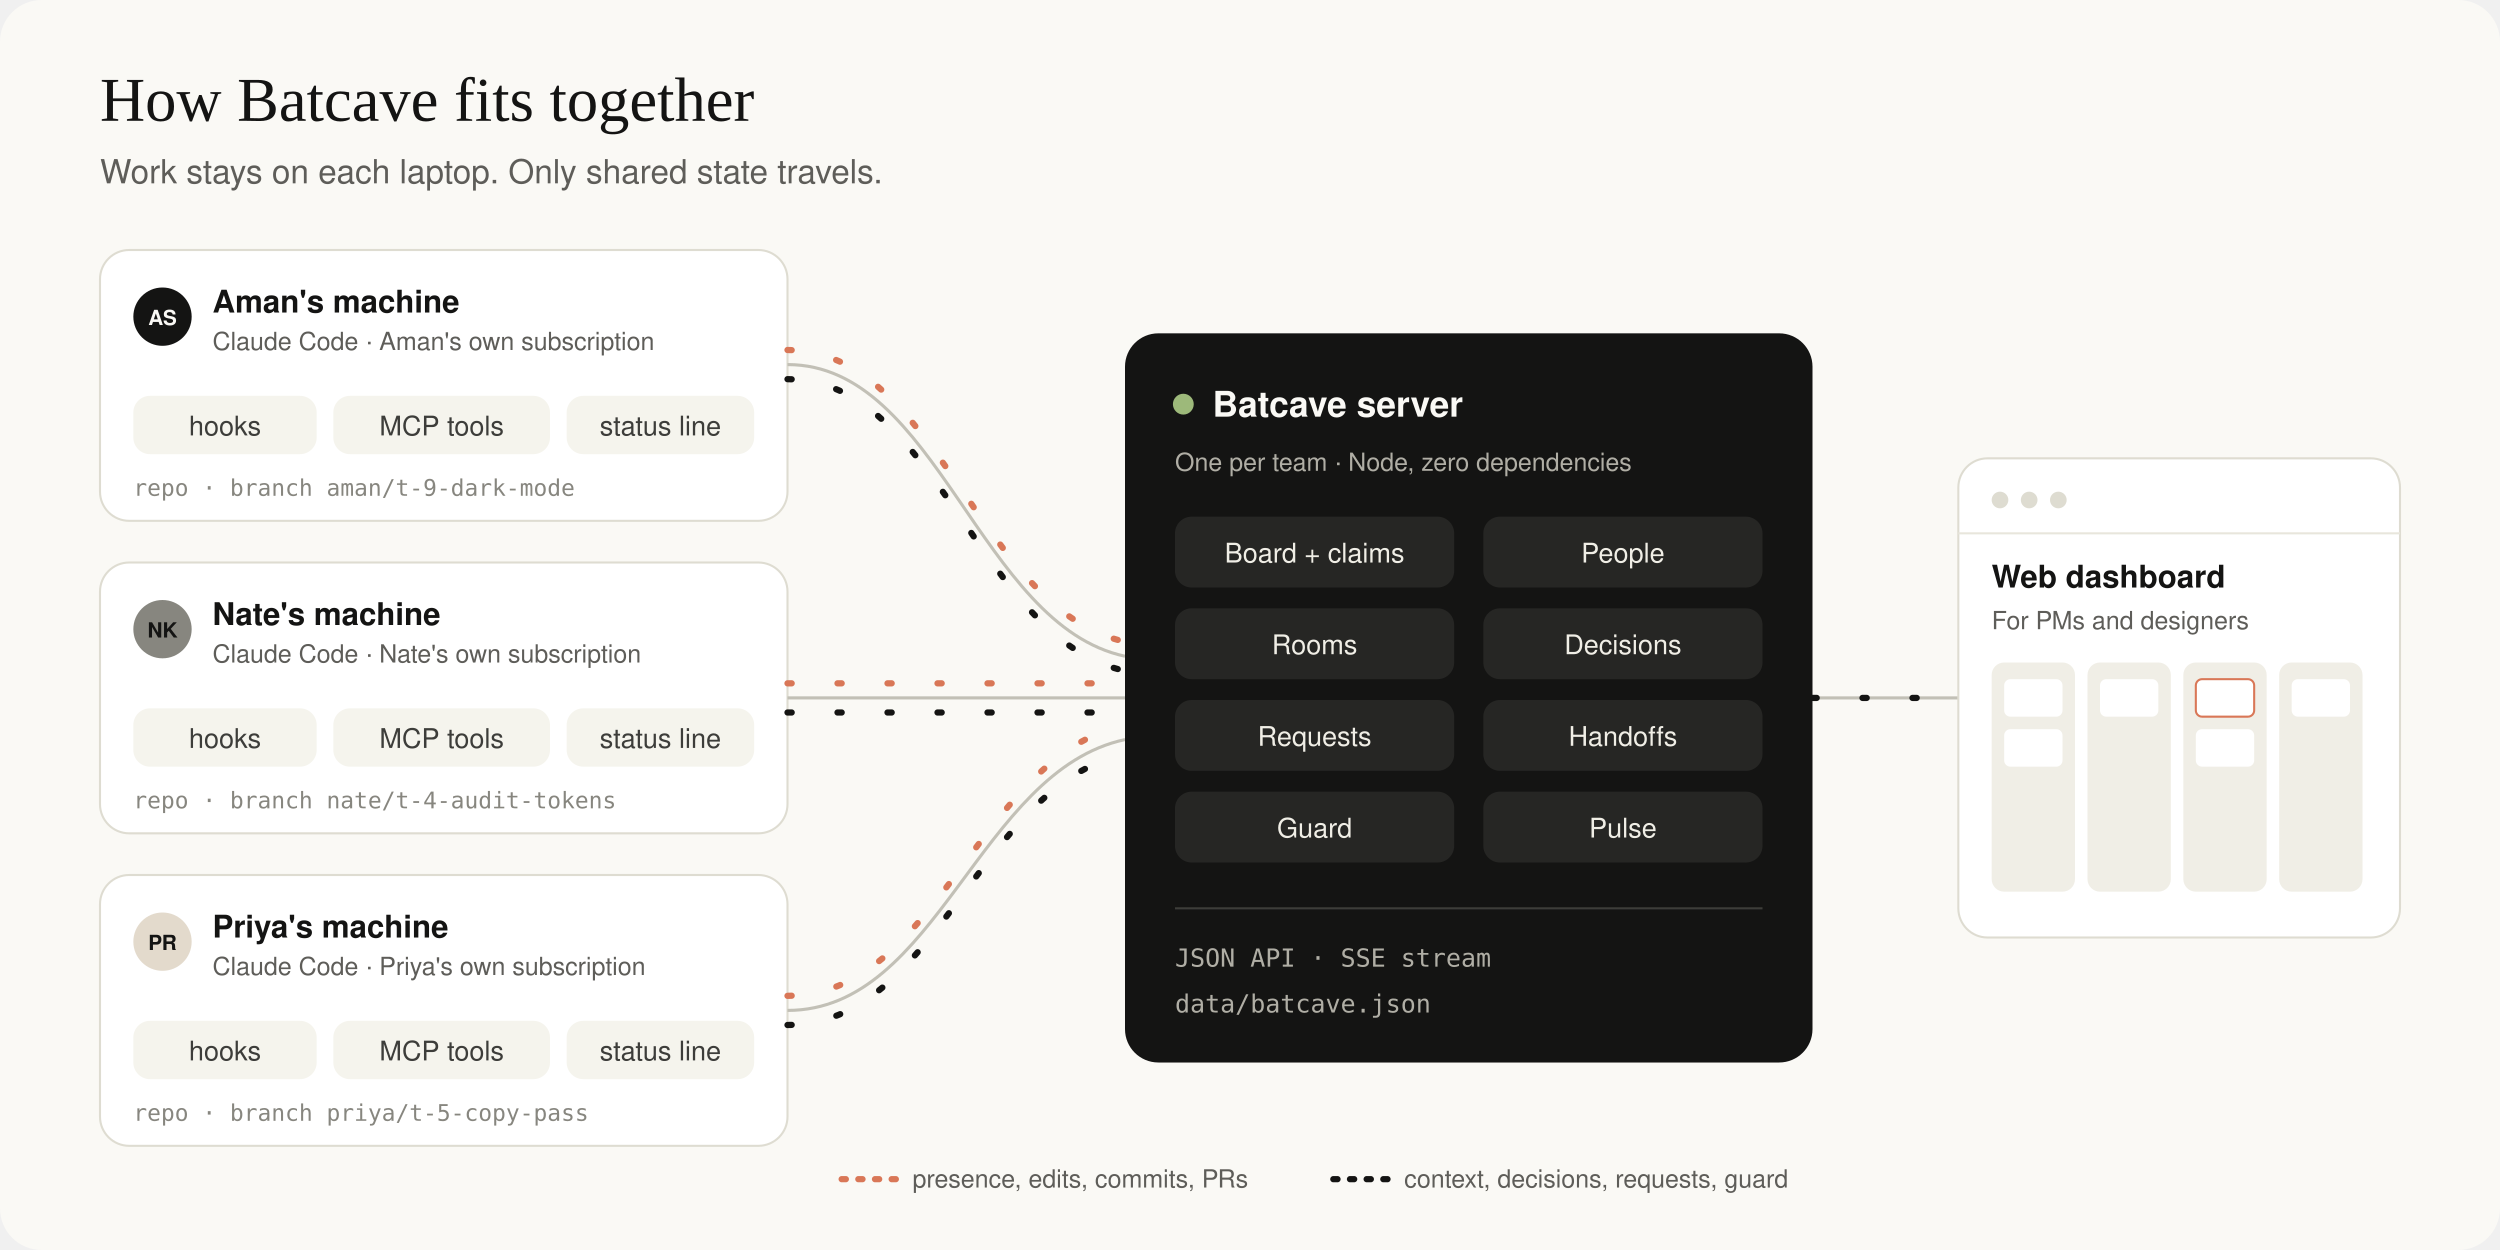
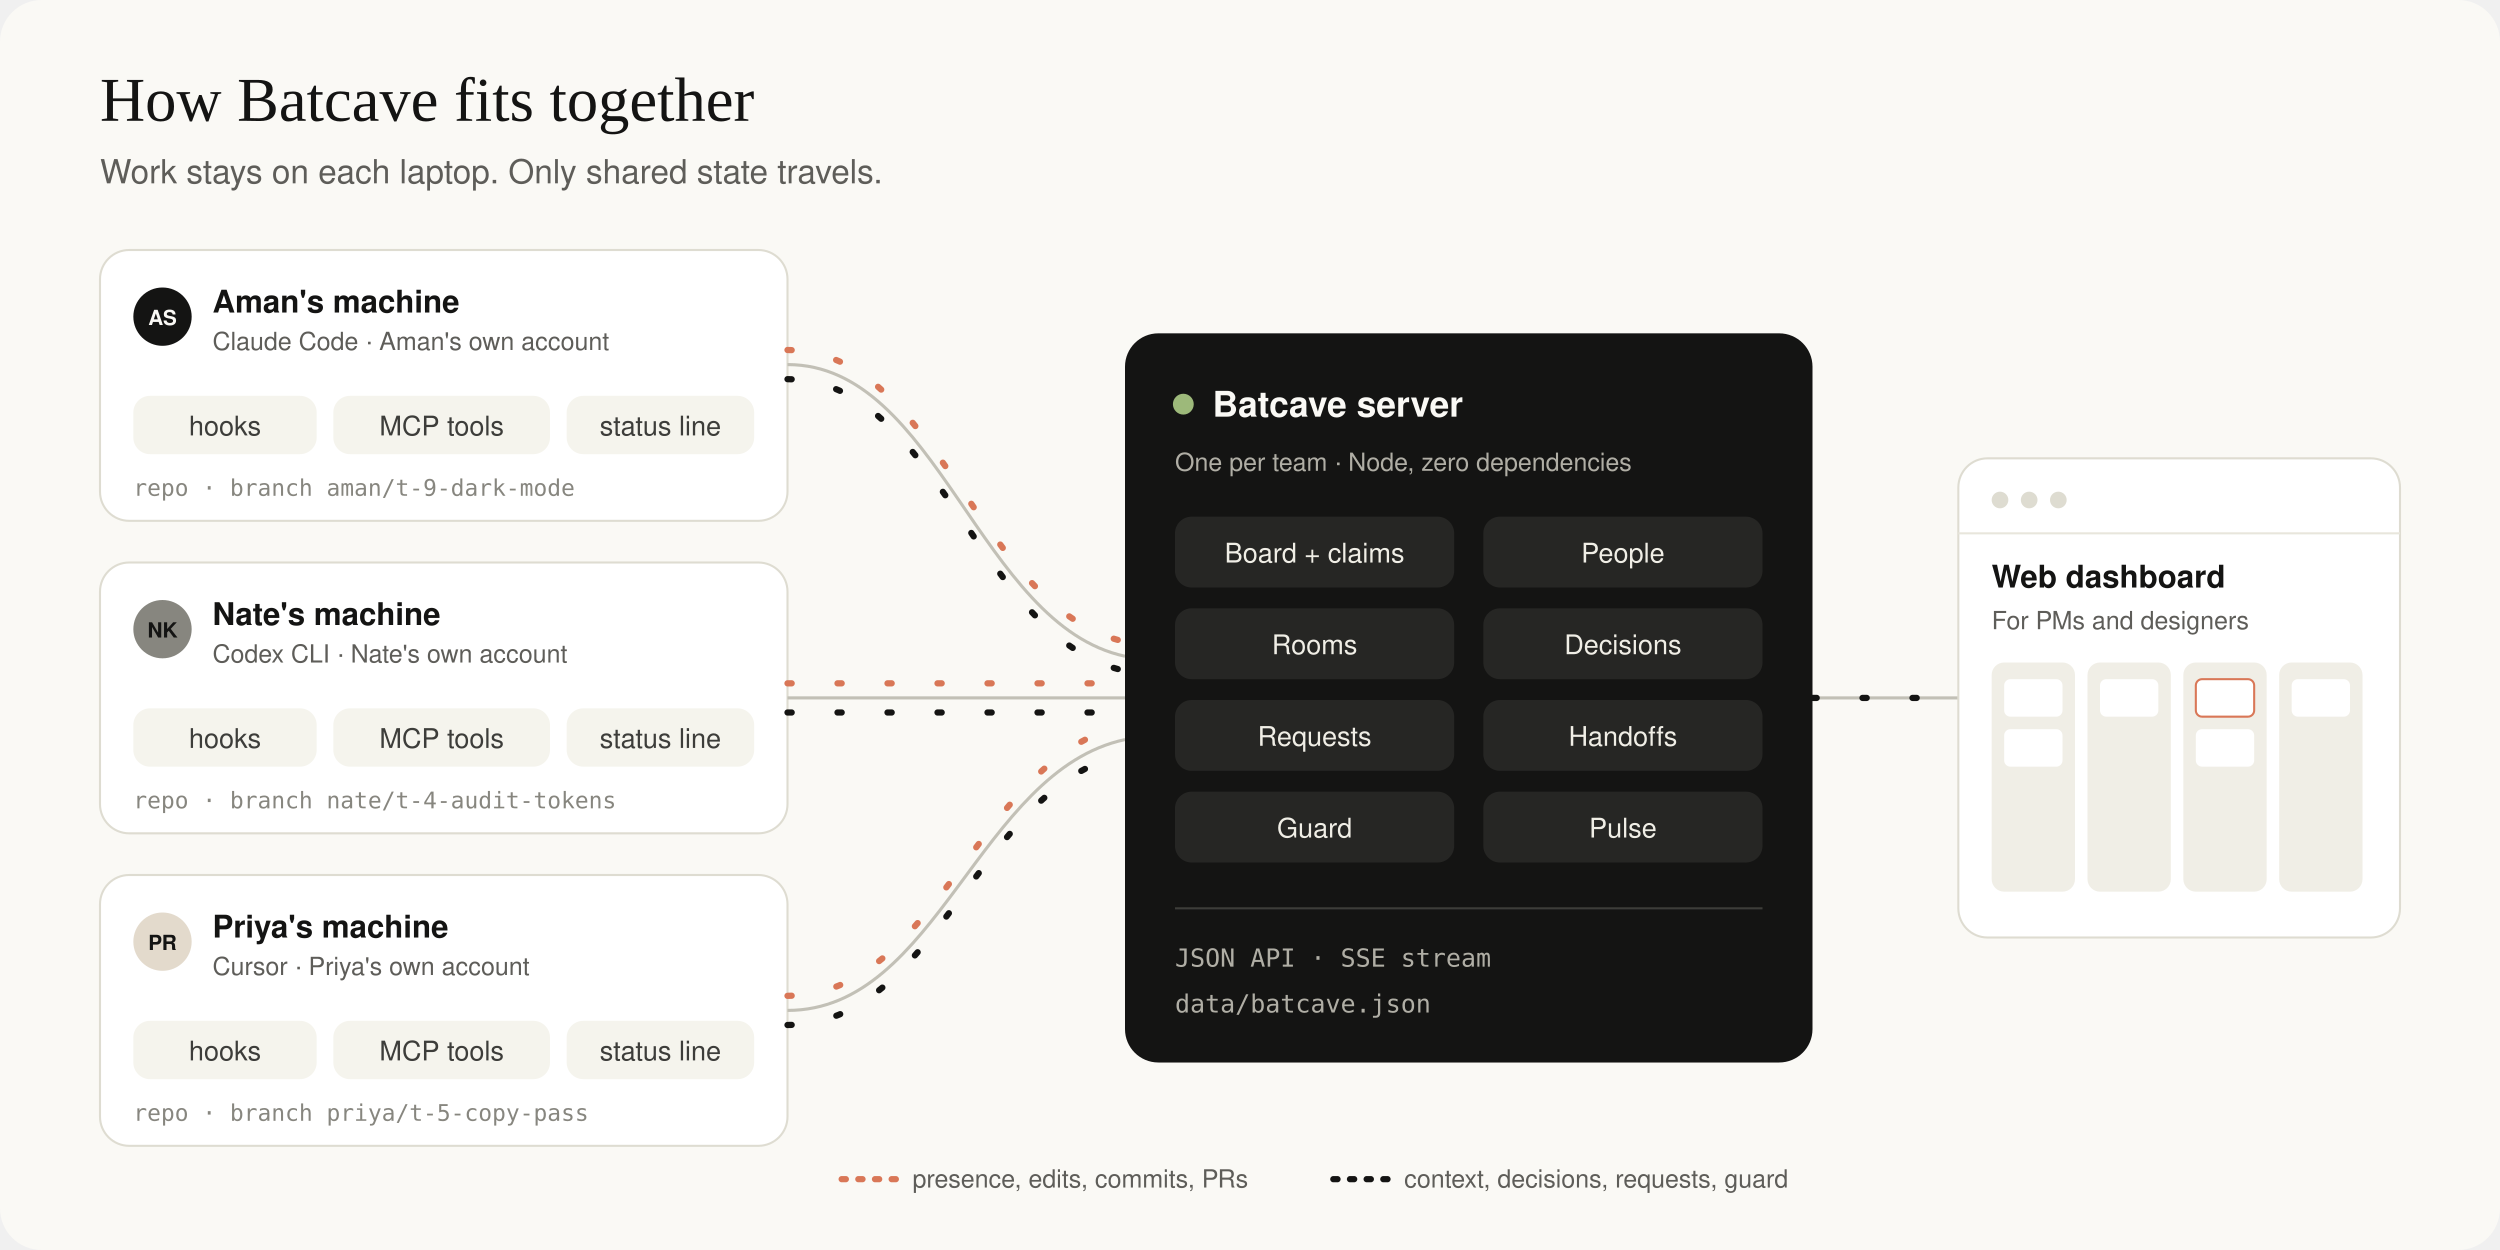
- <svg xmlns="http://www.w3.org/2000/svg" viewBox="0 0 1200 600" width="1200" height="600" role="img" aria-label="Architecture: three teammates' machines, each running Claude Code with Batcave hooks, MCP tools and a status line, exchange state with one Batcave server, which also feeds a web dashboard.">
+ <svg xmlns="http://www.w3.org/2000/svg" viewBox="0 0 1200 600" width="1200" height="600" role="img" aria-label="Architecture: three teammates' machines, each running a different coding agent with Batcave hooks, MCP tools and a status line, exchange state with one Batcave server, which also feeds a web dashboard.">
  <style>
    .serif{font-family:Georgia,'Times New Roman',serif}
    .sans{font-family:-apple-system,BlinkMacSystemFont,'Segoe UI',Helvetica,Arial,sans-serif}
    .mono{font-family:'SF Mono',Menlo,Consolas,monospace}
    .card{fill:#FFFFFF;stroke:#DEDCD1}
    .chip{fill:#F5F4ED}
    .wire{stroke:#C2C0B6;stroke-width:1.5;fill:none}
    .up{stroke:#D97757;stroke-width:3;fill:none;stroke-linecap:round;stroke-dasharray:2 22;animation:up 1.4s linear infinite}
    .down{stroke:#141413;stroke-width:3;fill:none;stroke-linecap:round;stroke-dasharray:2 22;animation:down 1.4s linear infinite}
    @keyframes up{to{stroke-dashoffset:-24}}
    @keyframes down{to{stroke-dashoffset:24}}
    .pulse{animation:pulse 2.4s ease-in-out infinite}
    @keyframes pulse{50%{opacity:.35}}
  </style>
  <rect width="1200" height="600" rx="20" fill="#FAF9F5" />
  <text x="48" y="58" class="serif" font-size="30" fill="#141413">How Batcave fits together</text>
  <text x="48" y="88" class="sans" font-size="16" fill="#5E5D59">Work stays on each laptop. Only shared state travels.</text>
  <g class="sans">
    <g transform="translate(48 120)">
      <rect class="card" width="330" height="130" rx="14" />
      <circle cx="30" cy="32" r="14" fill="#141413" />
      <text x="30" y="36" text-anchor="middle" font-size="10" font-weight="700" fill="#FAF9F5">AS</text>
      <text x="54" y="30" font-size="15" font-weight="600" fill="#141413">Aman's machine</text>
-       <text x="54" y="48" font-size="12" fill="#5E5D59">Claude Code · Aman's own subscription</text>
+       <text x="54" y="48" font-size="12" fill="#5E5D59">Claude Code · Aman's own account</text>
      <rect class="chip" x="16" y="70" width="88" height="28" rx="8" />
      <text x="60" y="89" text-anchor="middle" font-size="13" fill="#3D3D3A">hooks</text>
      <rect class="chip" x="112" y="70" width="104" height="28" rx="8" />
      <text x="164" y="89" text-anchor="middle" font-size="13" fill="#3D3D3A">MCP tools</text>
      <rect class="chip" x="224" y="70" width="90" height="28" rx="8" />
      <text x="269" y="89" text-anchor="middle" font-size="13" fill="#3D3D3A">status line</text>
      <text x="16" y="118" class="mono" font-size="11" fill="#87867F">repo · branch aman/t-9-dark-mode</text>
    </g>
    <g transform="translate(48 270)">
      <rect class="card" width="330" height="130" rx="14" />
      <circle cx="30" cy="32" r="14" fill="#87867F" />
      <text x="30" y="36" text-anchor="middle" font-size="10" font-weight="700" fill="#141413">NK</text>
      <text x="54" y="30" font-size="15" font-weight="600" fill="#141413">Nate's machine</text>
-       <text x="54" y="48" font-size="12" fill="#5E5D59">Claude Code · Nate's own subscription</text>
+       <text x="54" y="48" font-size="12" fill="#5E5D59">Codex CLI · Nate's own account</text>
      <rect class="chip" x="16" y="70" width="88" height="28" rx="8" />
      <text x="60" y="89" text-anchor="middle" font-size="13" fill="#3D3D3A">hooks</text>
      <rect class="chip" x="112" y="70" width="104" height="28" rx="8" />
      <text x="164" y="89" text-anchor="middle" font-size="13" fill="#3D3D3A">MCP tools</text>
      <rect class="chip" x="224" y="70" width="90" height="28" rx="8" />
      <text x="269" y="89" text-anchor="middle" font-size="13" fill="#3D3D3A">status line</text>
      <text x="16" y="118" class="mono" font-size="11" fill="#87867F">repo · branch nate/t-4-audit-tokens</text>
    </g>
    <g transform="translate(48 420)">
      <rect class="card" width="330" height="130" rx="14" />
      <circle cx="30" cy="32" r="14" fill="#E3DACC" />
      <text x="30" y="36" text-anchor="middle" font-size="10" font-weight="700" fill="#141413">PR</text>
      <text x="54" y="30" font-size="15" font-weight="600" fill="#141413">Priya's machine</text>
-       <text x="54" y="48" font-size="12" fill="#5E5D59">Claude Code · Priya's own subscription</text>
+       <text x="54" y="48" font-size="12" fill="#5E5D59">Cursor · Priya's own account</text>
      <rect class="chip" x="16" y="70" width="88" height="28" rx="8" />
      <text x="60" y="89" text-anchor="middle" font-size="13" fill="#3D3D3A">hooks</text>
      <rect class="chip" x="112" y="70" width="104" height="28" rx="8" />
      <text x="164" y="89" text-anchor="middle" font-size="13" fill="#3D3D3A">MCP tools</text>
      <rect class="chip" x="224" y="70" width="90" height="28" rx="8" />
      <text x="269" y="89" text-anchor="middle" font-size="13" fill="#3D3D3A">status line</text>
      <text x="16" y="118" class="mono" font-size="11" fill="#87867F">repo · branch priya/t-5-copy-pass</text>
    </g>
  </g>
  <path class="wire" d="M378 175 C 450 175, 470 300, 540 315" />
  <path class="wire" d="M378 335 C 450 335, 480 335, 540 335" />
  <path class="wire" d="M378 485 C 450 485, 470 370, 540 355" />
  <path class="up" d="M378 168 C 450 168, 470 293, 540 308" />
  <path class="down" d="M378 182 C 450 182, 470 307, 540 322" />
  <path class="up" d="M378 328 C 450 328, 480 328, 540 328" />
  <path class="down" d="M378 342 C 450 342, 480 342, 540 342" />
  <path class="up" d="M378 478 C 450 478, 470 363, 540 348" />
  <path class="down" d="M378 492 C 450 492, 470 377, 540 362" />
  <g class="sans" font-size="12" fill="#5E5D59">
    <line x1="404" y1="566" x2="430" y2="566" stroke="#D97757" stroke-width="3" stroke-dasharray="2 6" stroke-linecap="round" />
    <text x="438" y="570">presence, edits, commits, PRs</text>
    <line x1="640" y1="566" x2="666" y2="566" stroke="#141413" stroke-width="3" stroke-dasharray="2 6" stroke-linecap="round" />
    <text x="674" y="570">context, decisions, requests, guard</text>
  </g>
  <g transform="translate(540 160)" class="sans">
    <rect width="330" height="350" rx="16" fill="#141413" />
    <circle cx="28" cy="34" r="5" fill="#9DB97A" class="pulse" />
    <text x="42" y="40" font-size="17" font-weight="600" fill="#FAF9F5">Batcave server</text>
    <text x="24" y="66" font-size="12" fill="#B0AEA5">One per team · Node, zero dependencies</text>
    <g font-size="13" fill="#F0EEE6">
      <rect x="24" y="88" width="134" height="34" rx="8" fill="#262624" />
      <text x="91" y="110" text-anchor="middle">Board + claims</text>
      <rect x="172" y="88" width="134" height="34" rx="8" fill="#262624" />
      <text x="239" y="110" text-anchor="middle">People</text>
      <rect x="24" y="132" width="134" height="34" rx="8" fill="#262624" />
      <text x="91" y="154" text-anchor="middle">Rooms</text>
      <rect x="172" y="132" width="134" height="34" rx="8" fill="#262624" />
      <text x="239" y="154" text-anchor="middle">Decisions</text>
      <rect x="24" y="176" width="134" height="34" rx="8" fill="#262624" />
      <text x="91" y="198" text-anchor="middle">Requests</text>
      <rect x="172" y="176" width="134" height="34" rx="8" fill="#262624" />
      <text x="239" y="198" text-anchor="middle">Handoffs</text>
      <rect x="24" y="220" width="134" height="34" rx="8" fill="#262624" />
      <text x="91" y="242" text-anchor="middle">Guard</text>
      <rect x="172" y="220" width="134" height="34" rx="8" fill="#262624" />
      <text x="239" y="242" text-anchor="middle">Pulse</text>
    </g>
    <line x1="24" y1="276" x2="306" y2="276" stroke="#3D3D3A" />
    <text x="24" y="304" class="mono" font-size="12" fill="#B0AEA5">JSON API · SSE stream</text>
    <text x="24" y="326" class="mono" font-size="12" fill="#B0AEA5">data/batcave.json</text>
  </g>
  <path class="wire" d="M870 335 L 940 335" />
  <path class="down" d="M870 335 L 940 335" style="animation-direction:reverse" />
  <g transform="translate(940 220)" class="sans">
    <rect class="card" width="212" height="230" rx="14" />
    <circle cx="20" cy="20" r="4" fill="#DEDCD1" />
    <circle cx="34" cy="20" r="4" fill="#DEDCD1" />
    <circle cx="48" cy="20" r="4" fill="#DEDCD1" />
    <line x1="0" y1="36" x2="212" y2="36" stroke="#E8E6DC" />
    <text x="16" y="62" font-size="15" font-weight="600" fill="#141413">Web dashboard</text>
    <text x="16" y="82" font-size="12" fill="#5E5D59">For PMs and designers</text>
    <g>
      <rect x="16" y="98" width="40" height="110" rx="6" fill="#F0EEE6" />
      <rect x="22" y="106" width="28" height="18" rx="3" fill="#FFFFFF" />
      <rect x="22" y="130" width="28" height="18" rx="3" fill="#FFFFFF" />
      <rect x="62" y="98" width="40" height="110" rx="6" fill="#F0EEE6" />
      <rect x="68" y="106" width="28" height="18" rx="3" fill="#FFFFFF" />
      <rect x="108" y="98" width="40" height="110" rx="6" fill="#F0EEE6" />
      <rect x="114" y="106" width="28" height="18" rx="3" fill="#FFFFFF" stroke="#D97757" />
      <rect x="114" y="130" width="28" height="18" rx="3" fill="#FFFFFF" />
      <rect x="154" y="98" width="40" height="110" rx="6" fill="#F0EEE6" />
      <rect x="160" y="106" width="28" height="18" rx="3" fill="#FFFFFF" />
    </g>
  </g>
</svg>
